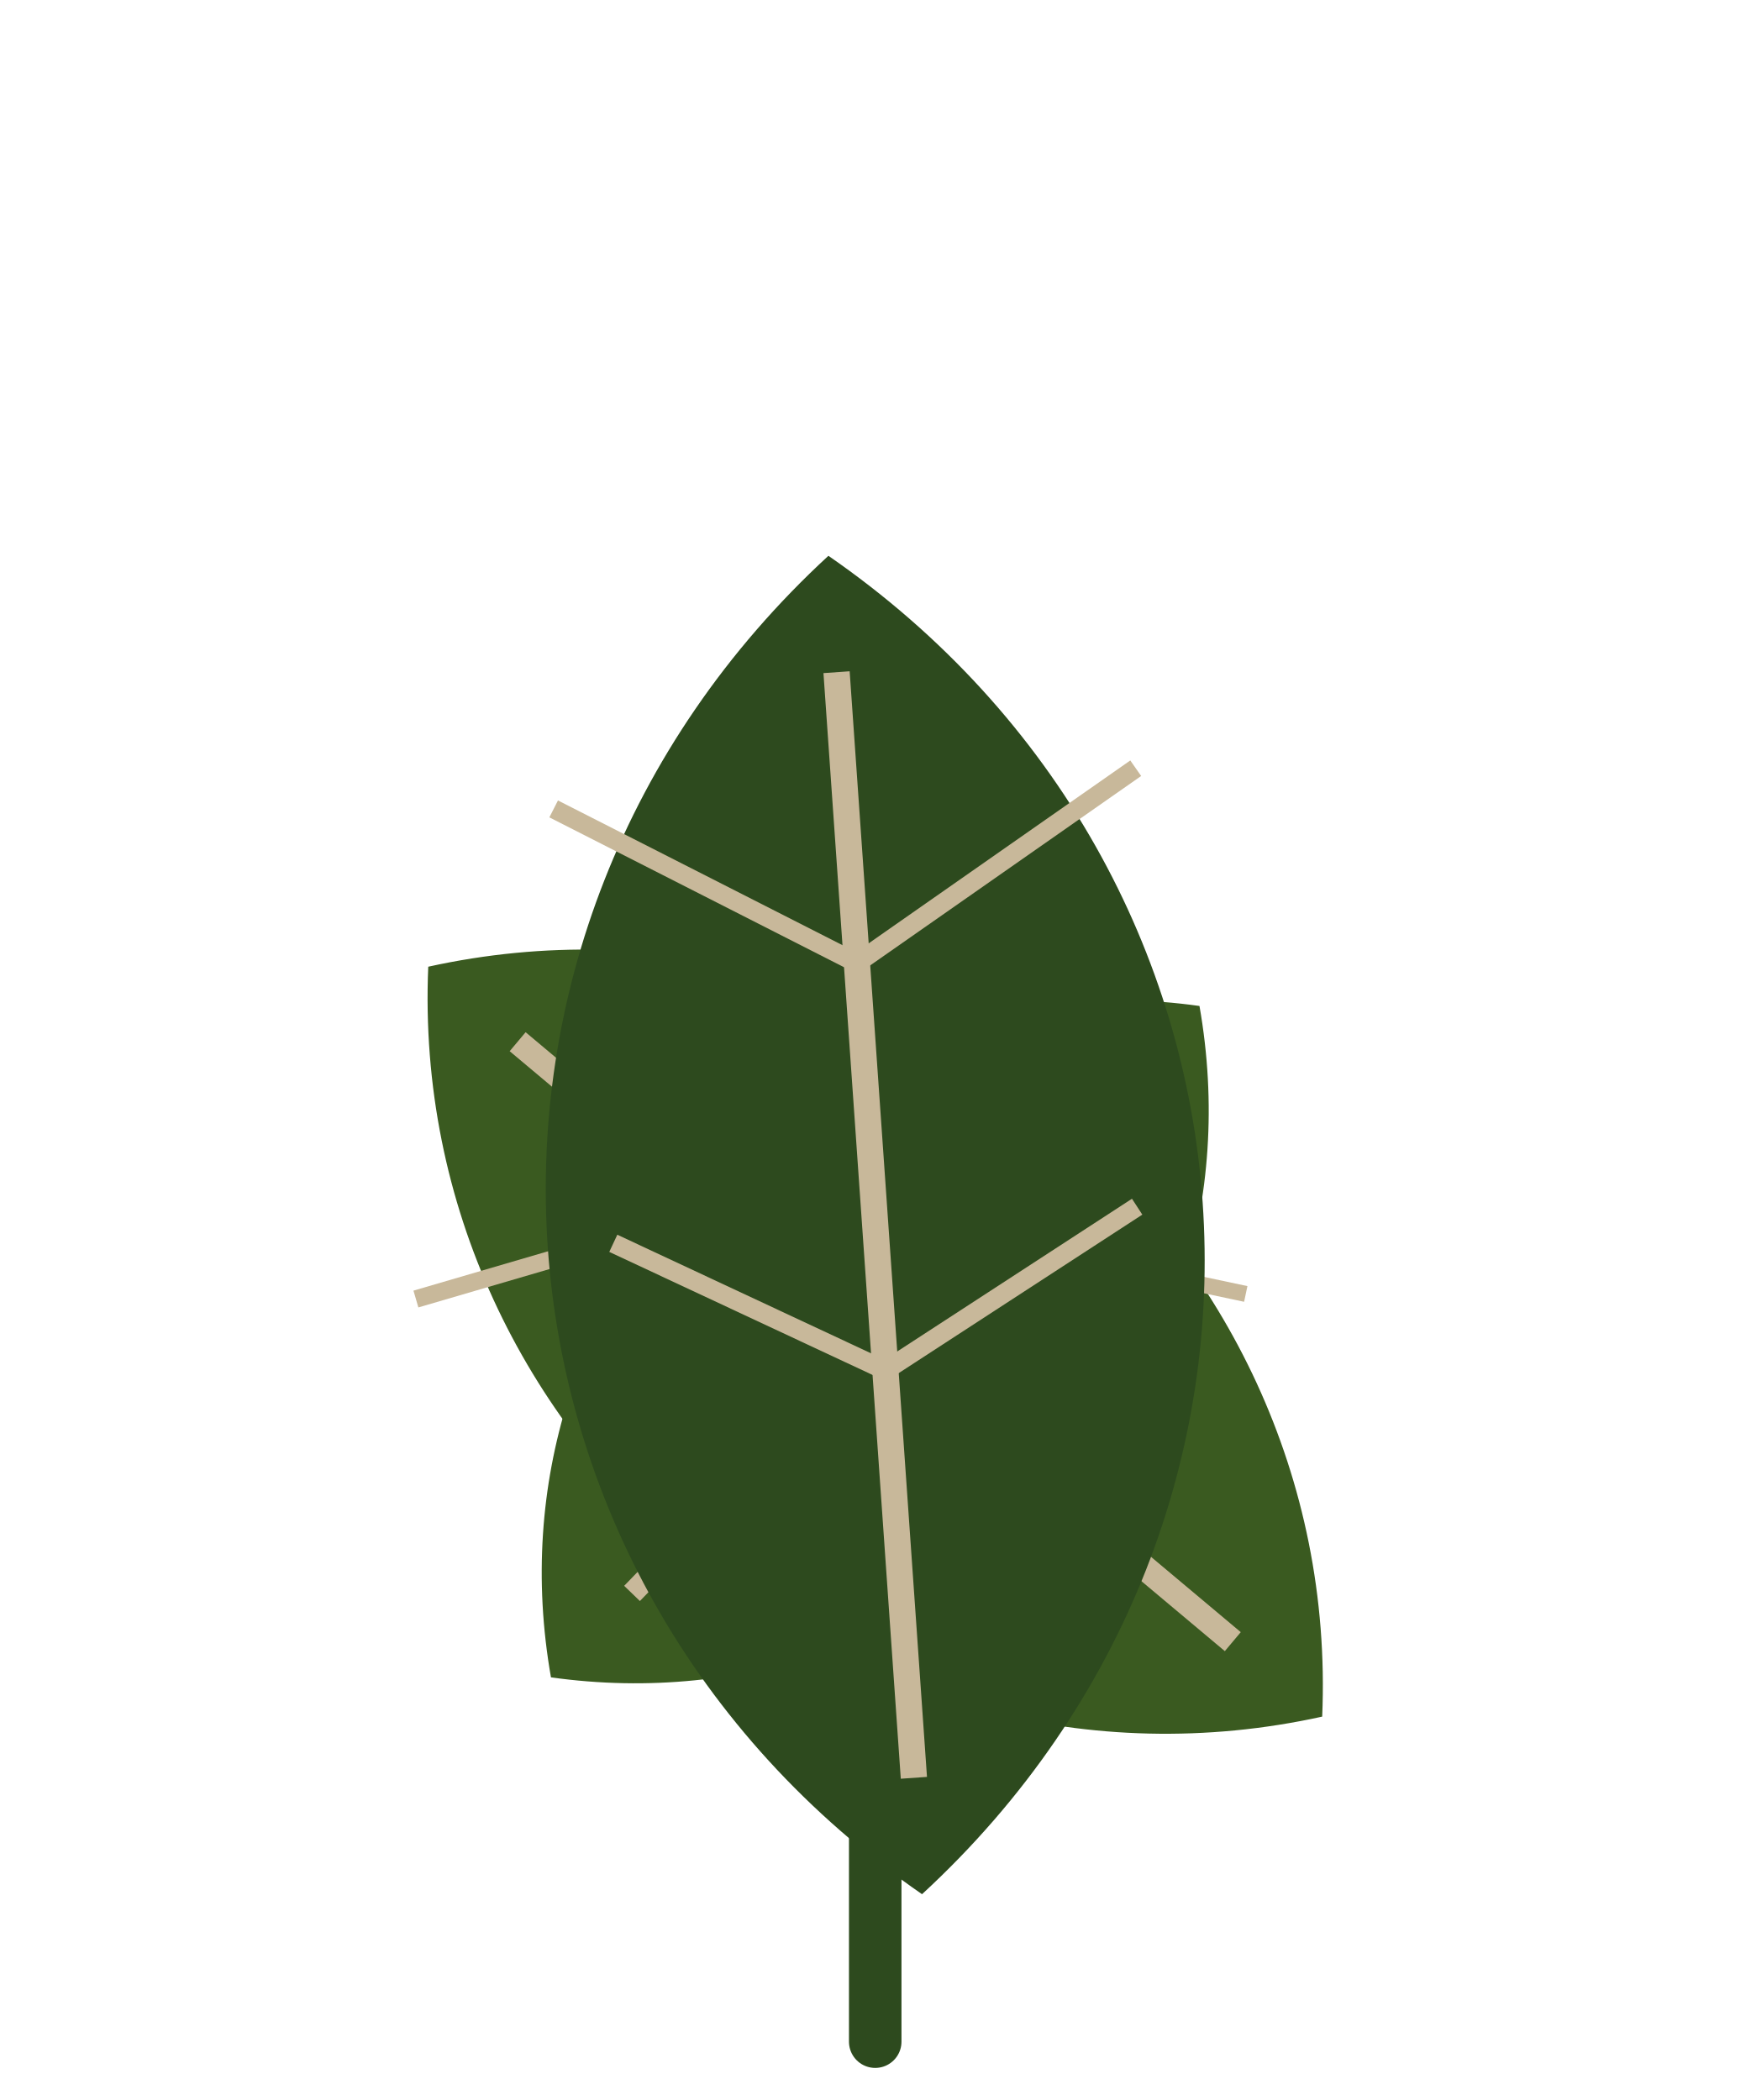
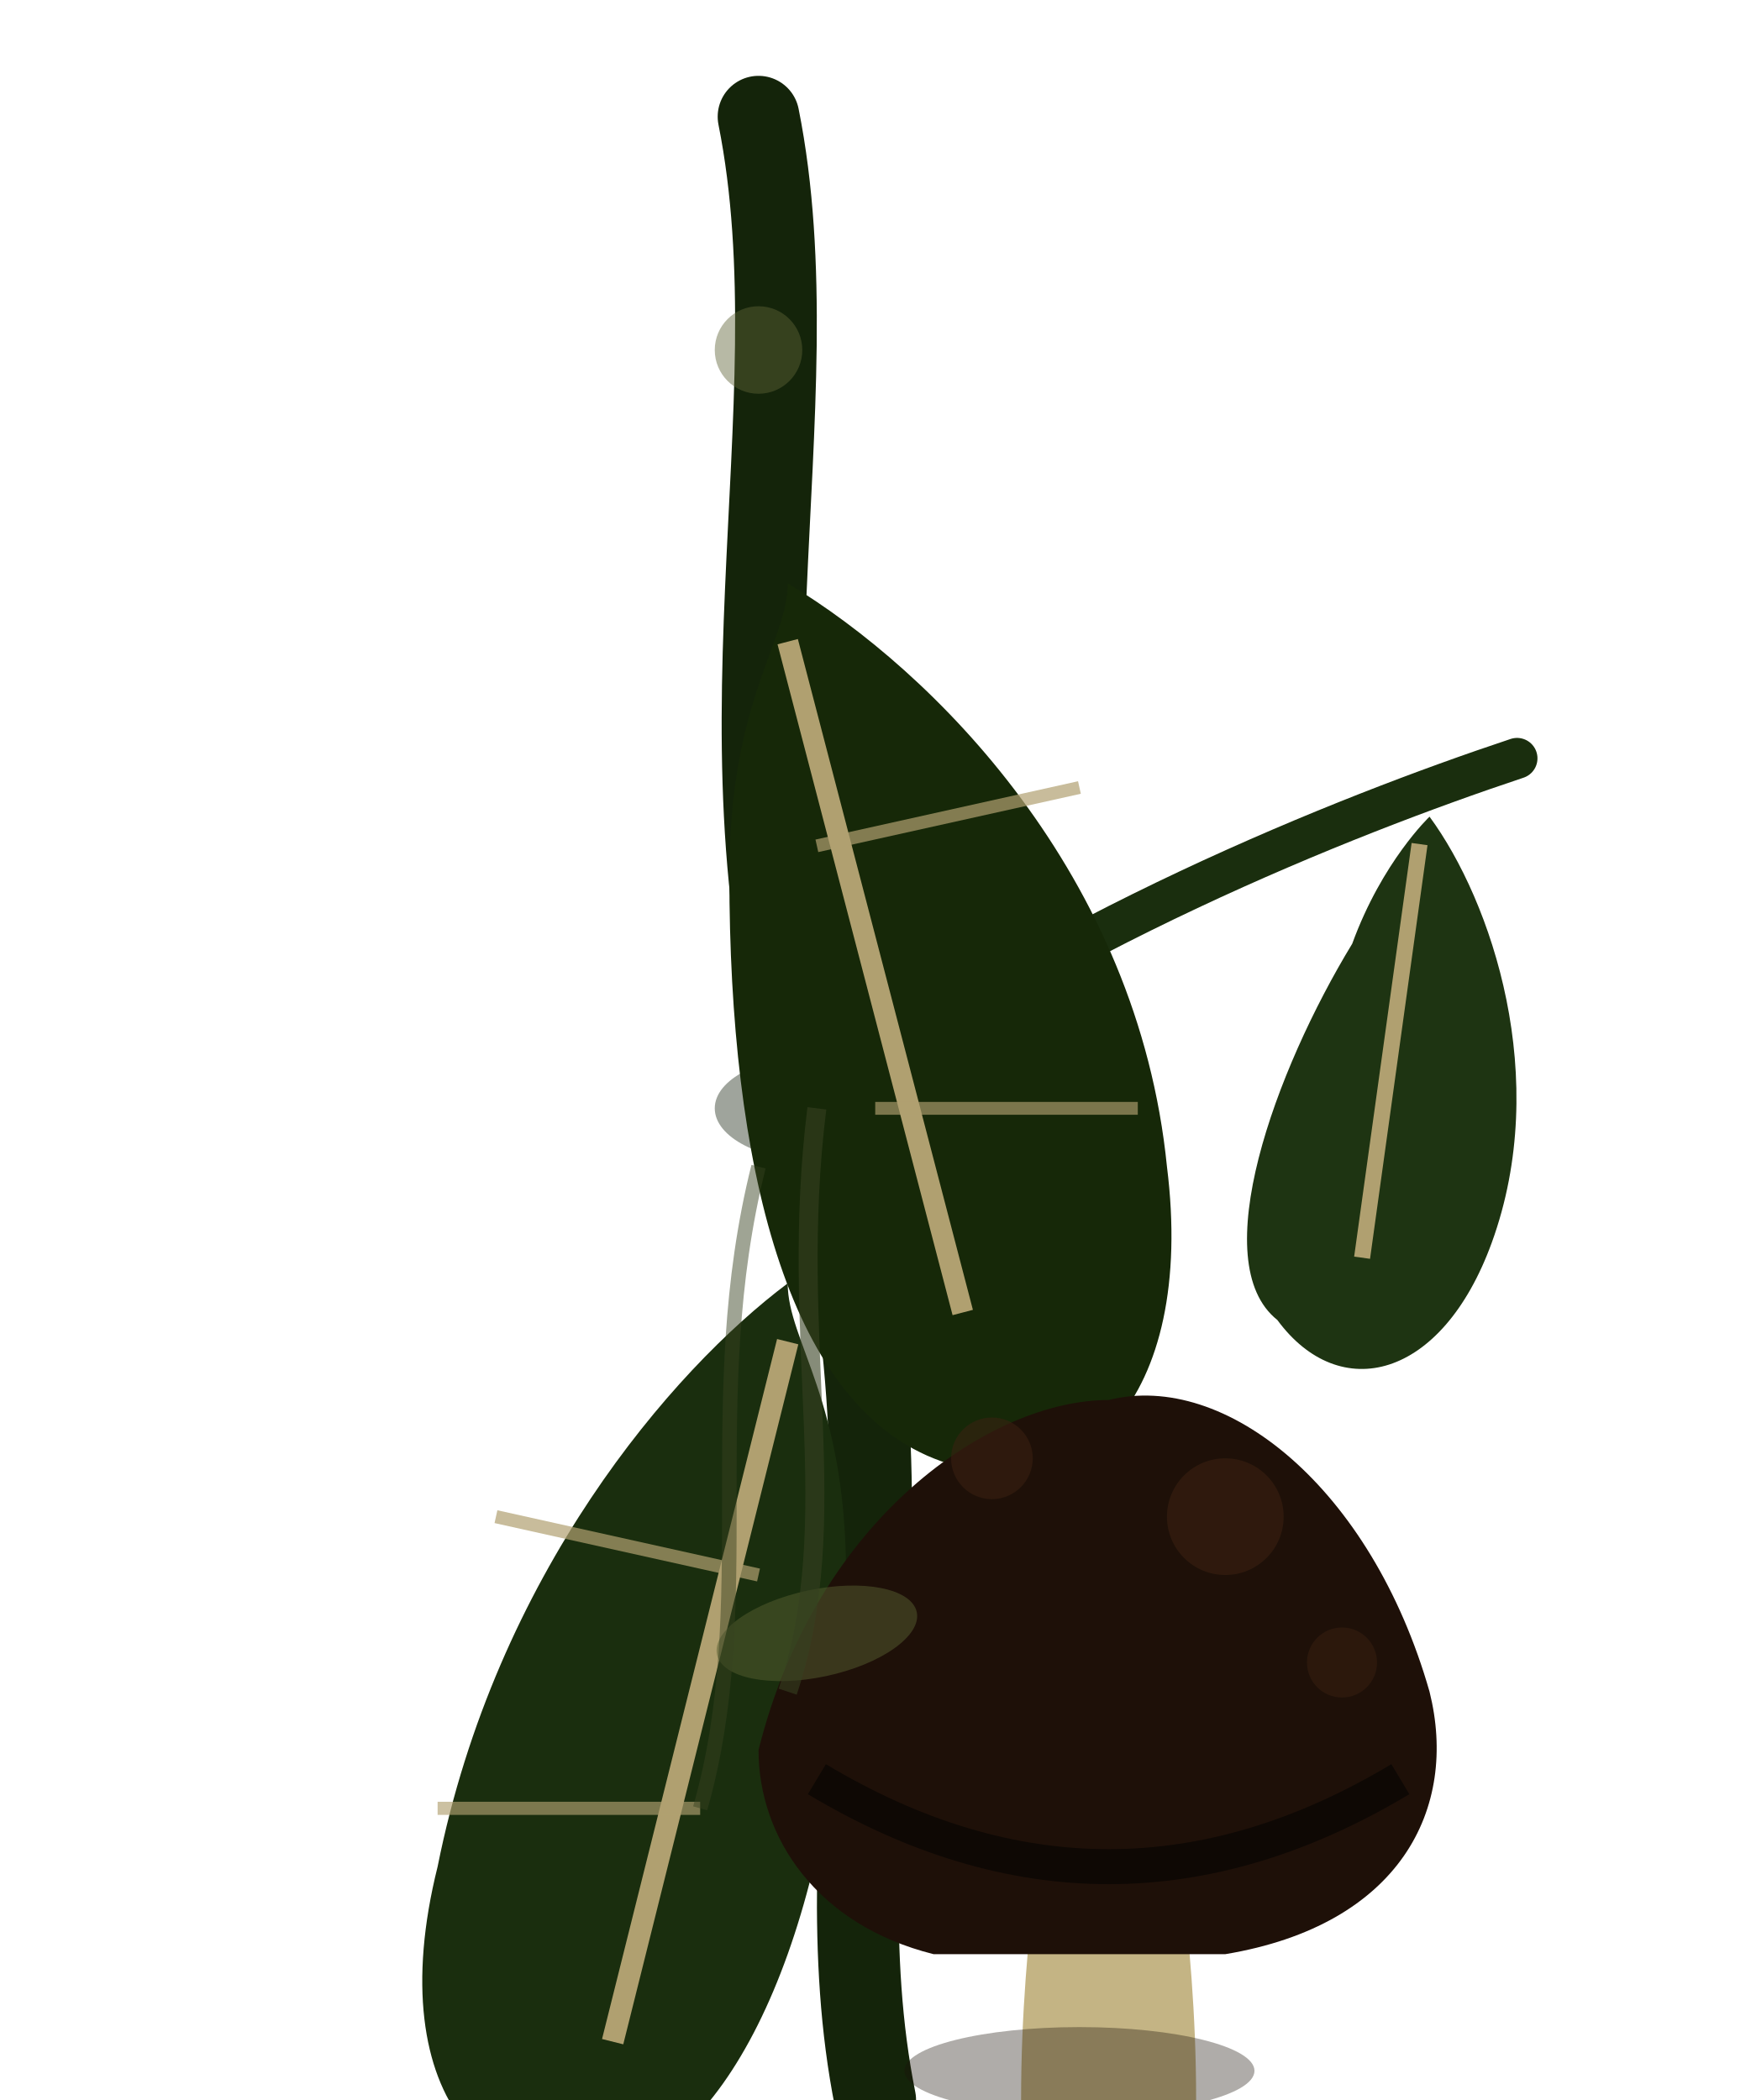
<svg xmlns="http://www.w3.org/2000/svg" viewBox="0 0 60 72">
-   <path d="M30,70 C30,60 30,50 30,42" stroke="#2d4a1e" stroke-width="1.8" fill="none" stroke-linecap="round" />
-   <g transform="translate(30,46) rotate(-50)" fill="#3a5a20">
-     <path d="M0,-20 C13,-10 13,10 0,20 C-13,10 -13,-10 0,-20Z" />
-     <line x1="0" y1="-16" x2="0" y2="16" stroke="#c8b89a" stroke-width="0.85" />
-     <line x1="0" y1="-7" x2="-9" y2="-13" stroke="#c8b89a" stroke-width="0.6" />
-     <line x1="0" y1="-7" x2="9" y2="-13" stroke="#c8b89a" stroke-width="0.6" />
-     <line x1="0" y1="5" x2="-8" y2="0" stroke="#c8b89a" stroke-width="0.6" />
-     <line x1="0" y1="5" x2="8" y2="0" stroke="#c8b89a" stroke-width="0.6" />
+   <path d="M30,72 C28,62 32,52 28,38 C24,26 28,14 26,4" stroke="#14240a" stroke-width="2.8" fill="none" stroke-linecap="round" />
+   <path d="M28,38 C36,32 46,28 52,26" stroke="#1a2e0e" stroke-width="1.4" fill="none" stroke-linecap="round" />
+   <ellipse cx="28" cy="38" rx="3.5" ry="1.8" fill="#0e1c08" opacity="0.4" />
+   <g transform="translate(27,44)">
+     <path d="M0,0 C-4,3 -10,10 -12,20 C-14,28 -10,32 -5,30 C-1,28 2,20 2,10 C2,4 0,2 0,0Z" fill="#1a2e0e" />
+     <line x1="0" y1="2" x2="-6" y2="26" stroke="#b0a070" stroke-width="0.75" />
+     <line x1="-1" y1="10" x2="-10" y2="8" stroke="#b0a070" stroke-width="0.45" opacity="0.7" />
+     <line x1="-3" y1="18" x2="-12" y2="18" stroke="#b0a070" stroke-width="0.45" opacity="0.65" />
  </g>
-   <g transform="translate(30,46) rotate(44)" fill="#3a5a20">
-     <path d="M0,-16 C11,-8 11,8 0,16 C-11,8 -11,-8 0,-16Z" />
-     <line x1="0" y1="-12" x2="0" y2="12" stroke="#c8b89a" stroke-width="0.75" />
-     <line x1="0" y1="-5" x2="-8" y2="-10" stroke="#c8b89a" stroke-width="0.55" />
-     <line x1="0" y1="-5" x2="8" y2="-10" stroke="#c8b89a" stroke-width="0.55" />
+   <g transform="translate(27,20)">
+     <path d="M0,0 C5,3 12,10 13,20 C14,28 10,32 5,30 C0,28 -2,20 -2,10 C-2,4 0,2 0,0Z" fill="#162808" />
+     <line x1="0" y1="2" x2="6" y2="25" stroke="#b0a070" stroke-width="0.72" />
+     <line x1="1" y1="9" x2="10" y2="7" stroke="#b0a070" stroke-width="0.44" opacity="0.7" />
+     <line x1="3" y1="18" x2="12" y2="18" stroke="#b0a070" stroke-width="0.44" opacity="0.65" />
  </g>
-   <g transform="translate(30,42) rotate(-4)" fill="#2d4a1e">
-     <path d="M0,-23 C15,-11 15,11 0,23 C-15,11 -15,-11 0,-23Z" />
-     <line x1="0" y1="-19" x2="0" y2="19" stroke="#c8b89a" stroke-width="0.9" />
-     <line x1="0" y1="-9" x2="-10" y2="-15" stroke="#c8b89a" stroke-width="0.65" />
-     <line x1="0" y1="-9" x2="10" y2="-15" stroke="#c8b89a" stroke-width="0.65" />
-     <line x1="0" y1="5" x2="-9" y2="0" stroke="#c8b89a" stroke-width="0.65" />
-     <line x1="0" y1="5" x2="9" y2="0" stroke="#c8b89a" stroke-width="0.65" />
+   <g transform="translate(49,28) rotate(20)">
+     <path d="M0,0 C3,2 7,7 7,13 C7,18 4,20 1,18 C-2,17 -2,10 -1,5 C-1,2 0,0 0,0Z" fill="#1e3412" />
+     <line x1="0" y1="1" x2="3" y2="15" stroke="#b0a070" stroke-width="0.55" />
  </g>
+   <path d="M35,72 C35,66 36,62 36,58 L40,58 C40,62 41,66 41,72Z" fill="#c4b484" />
+   <path d="M26,60 C28,52 34,48 38,48 C42,47 47,51 49,58 C50,62 48,66 42,67 L32,67 C28,66 26,63 26,60Z" fill="#1e1008" />
+   <circle cx="42" cy="52" r="2" fill="#3a2010" opacity="0.6" />
+   <circle cx="34" cy="50" r="1.4" fill="#3a2010" opacity="0.55" />
+   <circle cx="46" cy="57" r="1.2" fill="#3a2010" opacity="0.5" />
+   <path d="M28,61 Q38,67 48,61" stroke="#0e0804" stroke-width="1.2" fill="none" />
+   <ellipse cx="37" cy="71" rx="6" ry="1.5" fill="#1a1208" opacity="0.35" />
+   <ellipse cx="28" cy="56" rx="3.5" ry="1.5" fill="#565e30" opacity="0.5" transform="rotate(-12,28,56)" />
+   <circle cx="26" cy="12" r="1.5" fill="#606438" opacity="0.45" />
+   <path d="M28,38 C27,46 29,52 27,58" stroke="#364020" stroke-width="0.65" fill="none" opacity="0.6" />
+   <path d="M26,40 C24,48 26,55 24,62" stroke="#364020" stroke-width="0.5" fill="none" opacity="0.48" />
</svg>
